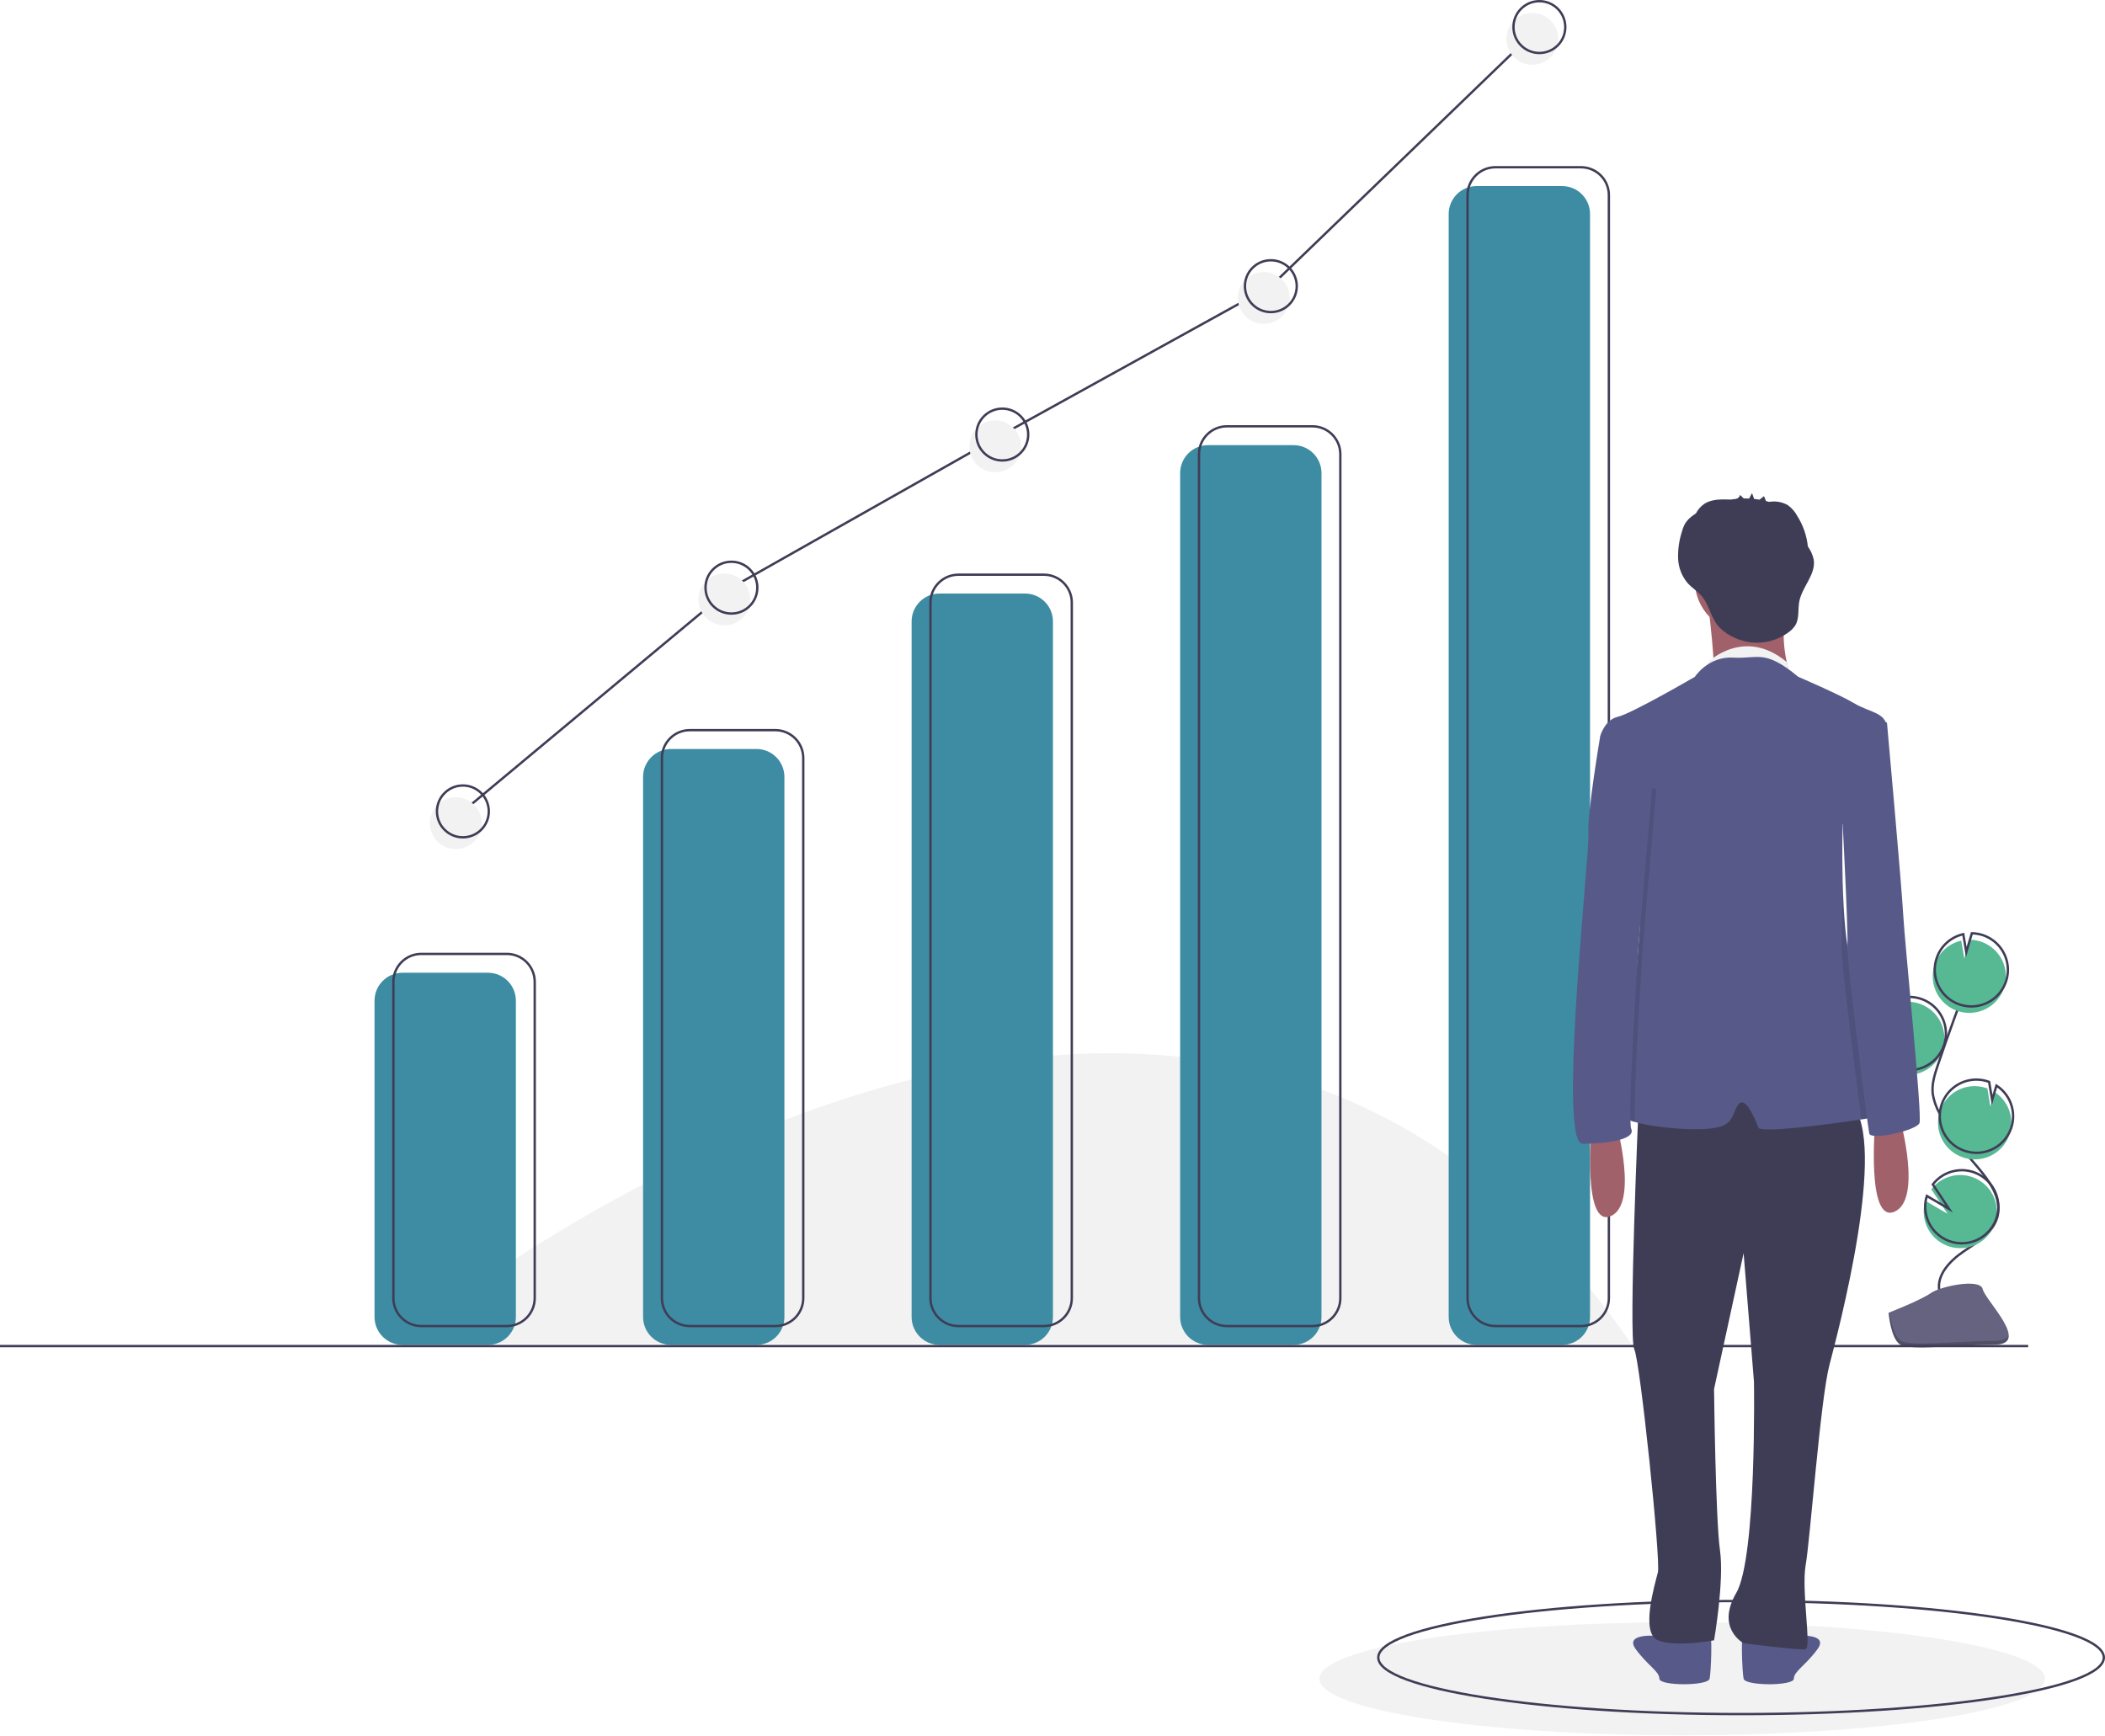
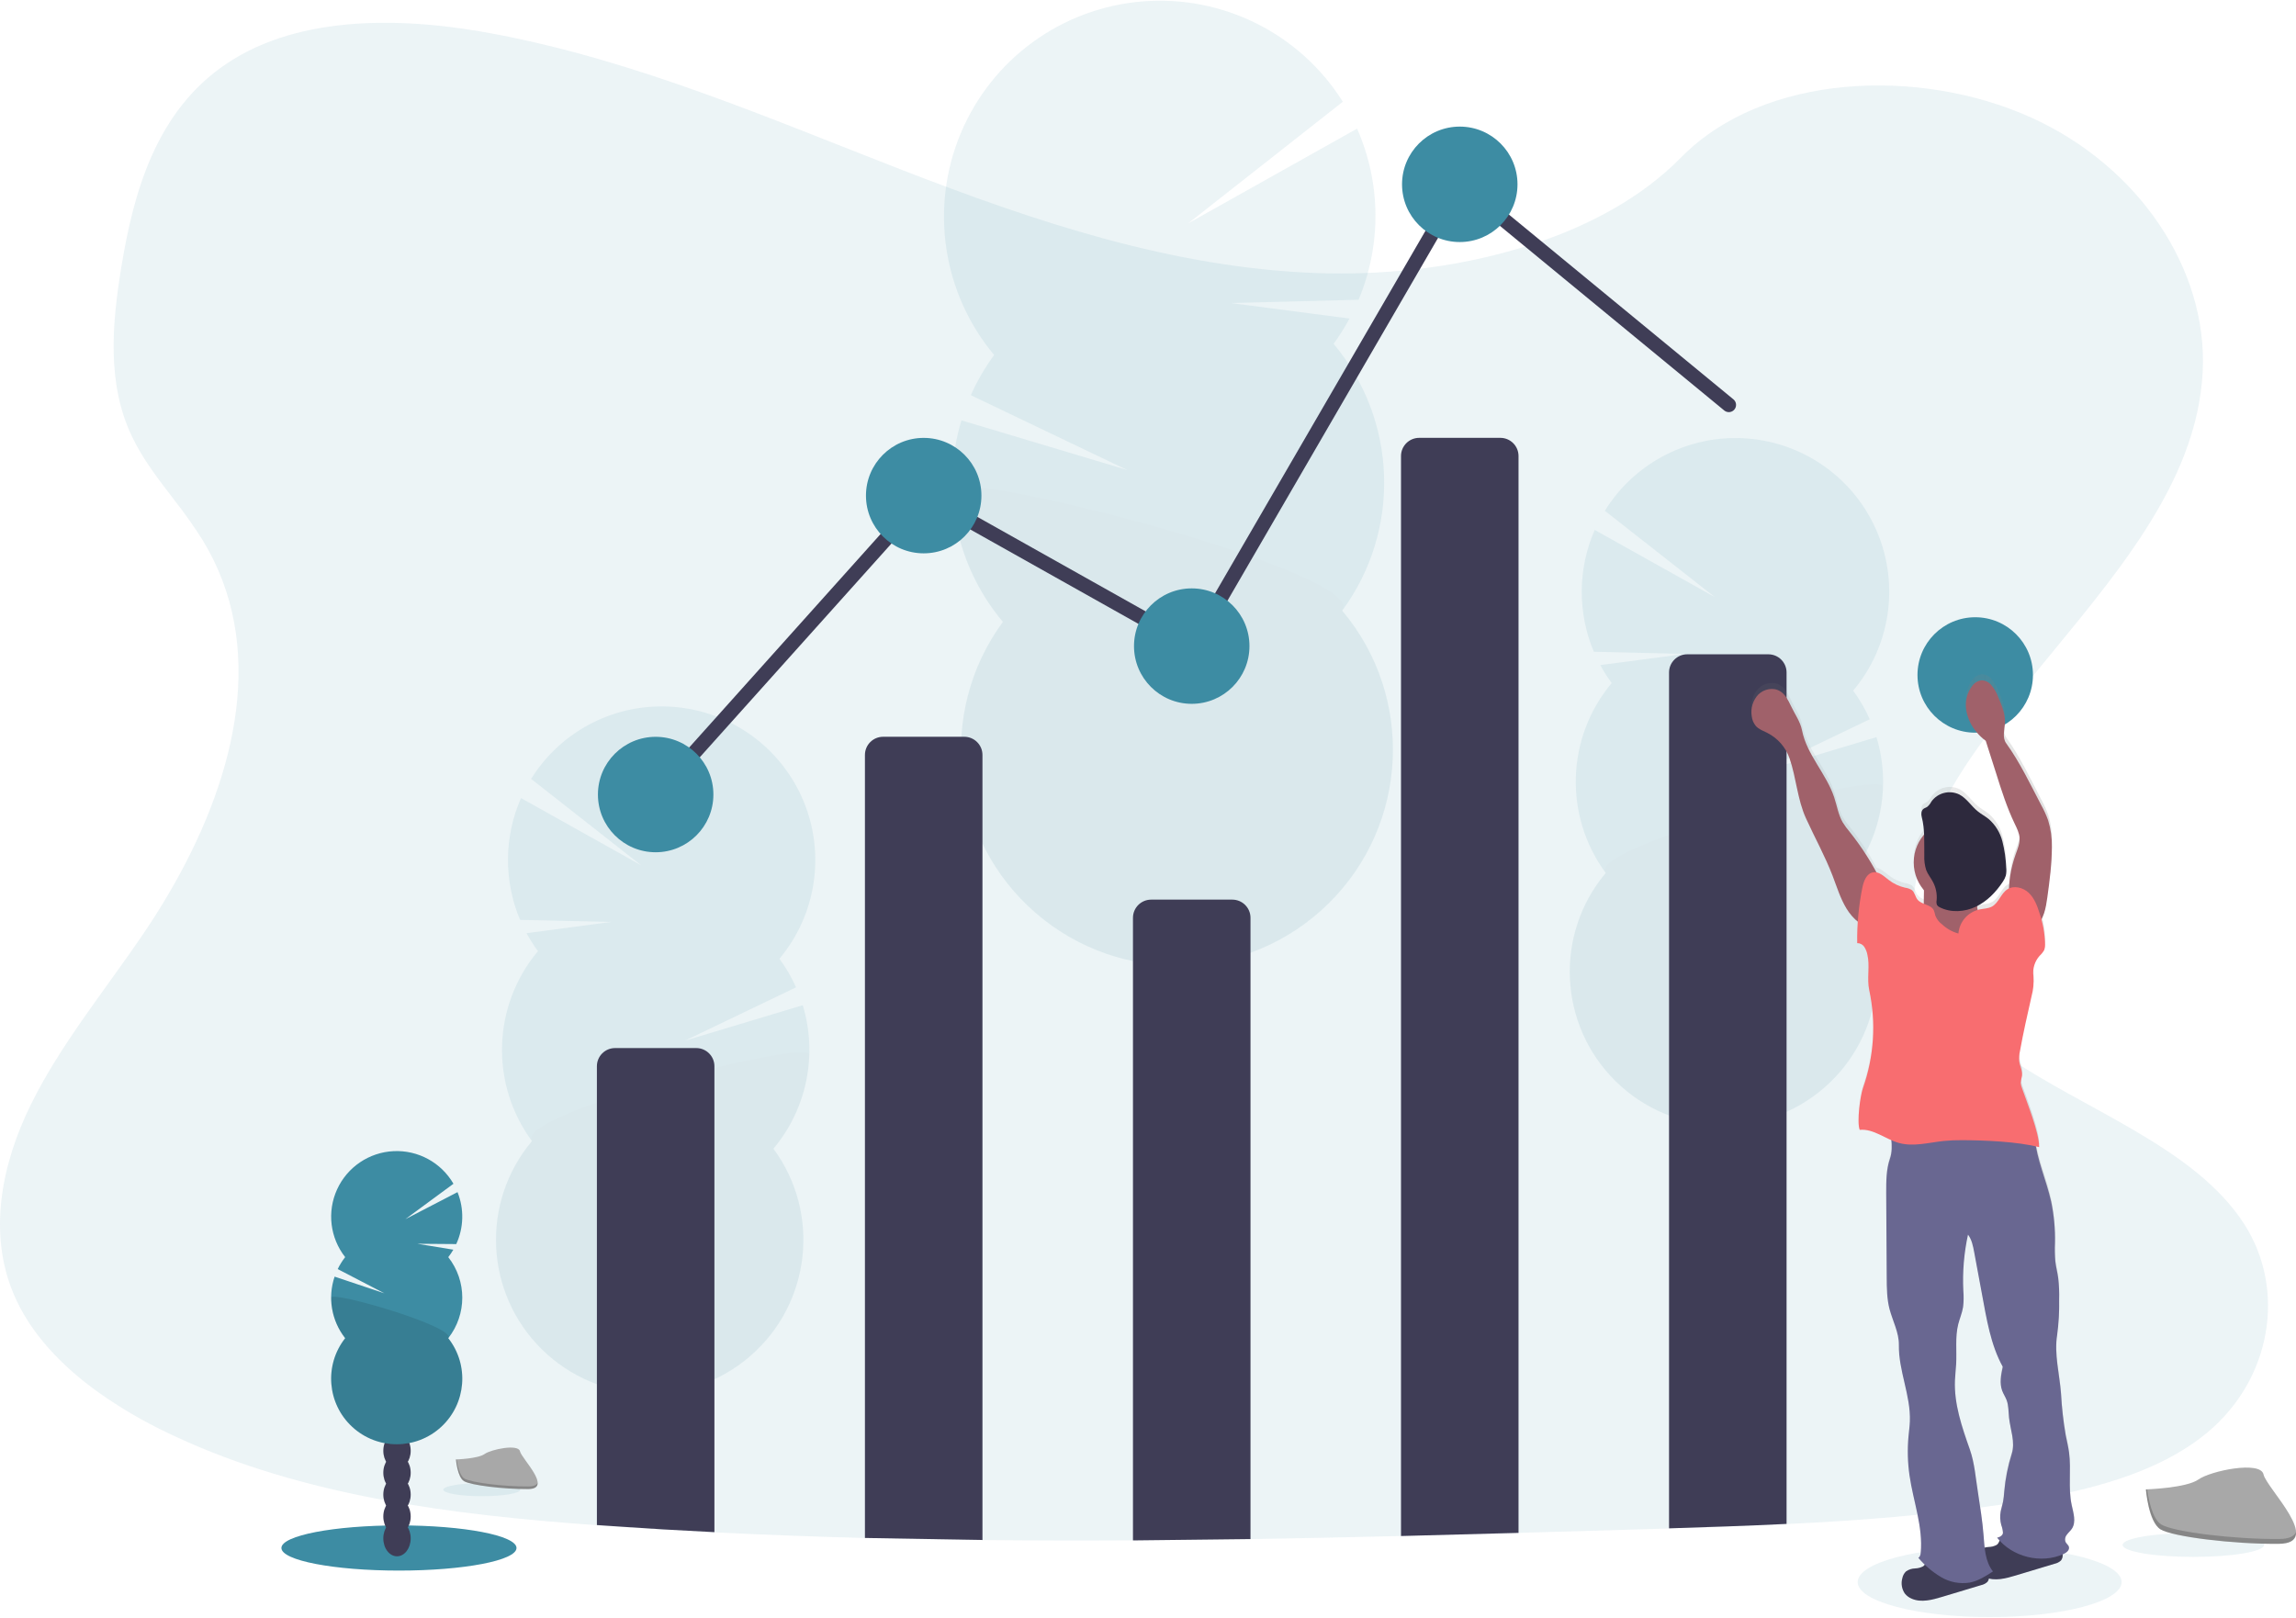
- <svg xmlns="http://www.w3.org/2000/svg" id="e9a400c3-14c4-48e9-ac4d-1e6d0c39fdb5" data-name="Layer 1" width="893.617" height="736.75" viewBox="0 0 893.617 736.75">
-   <path d="M321.941,651.875s332.5-277.5,524,0" transform="translate(-153.4415 -81.375)" fill="#f2f2f2" />
-   <ellipse cx="714.117" cy="712.75" rx="154" ry="24" fill="#f2f2f2" />
-   <ellipse cx="739.117" cy="703.75" rx="154" ry="24" fill="none" stroke="#3f3d56" stroke-miterlimit="10" />
-   <path d="M958.047,536.825a15.529,15.529,0,1,0,2.068-29.782l.389,7.993-3.781-6.85a15.47,15.47,0,0,0-7.971,8.747,15.227,15.227,0,0,0-.893,4.201A15.526,15.526,0,0,0,958.047,536.825Z" transform="translate(-153.4415 -81.375)" fill="#57b894" />
-   <path d="M976.758,629.527c-1.335-6.797,4.449-12.824,10.163-16.741s12.389-7.766,14.339-14.413c2.802-9.553-5.544-18.302-12.039-25.847a93.49,93.49,0,0,1-12.329-18.323,25.222,25.222,0,0,1-2.949-8.331c-.512-4.235.848-8.448,2.219-12.488q6.849-20.184,14.645-40.03" transform="translate(-153.4415 -81.375)" fill="none" stroke="#3f3d56" stroke-miterlimit="10" />
-   <path d="M958.686,534.767a15.529,15.529,0,1,0,2.068-29.782l.389,7.993-3.781-6.85a15.47,15.47,0,0,0-7.971,8.747,15.227,15.227,0,0,0-.893,4.201A15.526,15.526,0,0,0,958.686,534.767Z" transform="translate(-153.4415 -81.375)" fill="none" stroke="#3f3d56" stroke-miterlimit="10" />
-   <path d="M974.86,490.594a15.511,15.511,0,0,1,11.177-9.847l1.279,7.598,2.37-7.98a15.527,15.527,0,1,1-14.826,10.229Z" transform="translate(-153.4415 -81.375)" fill="#57b894" />
-   <path d="M975.713,487.85a15.511,15.511,0,0,1,11.177-9.847l1.279,7.598,2.37-7.98a15.527,15.527,0,1,1-14.826,10.229Z" transform="translate(-153.4415 -81.375)" fill="none" stroke="#3f3d56" stroke-miterlimit="10" />
-   <path d="M986.494,572.68a15.527,15.527,0,0,0,13.743-27.624L998.416,551.189l-1.292-7.688a.271.271,0,0,0-.04-.015,15.528,15.528,0,1,0-10.59,29.194Z" transform="translate(-153.4415 -81.375)" fill="#57b894" />
-   <path d="M987.233,569.901a15.527,15.527,0,0,0,13.743-27.624l-1.821,6.133-1.292-7.688a.271.271,0,0,0-.04-.015,15.528,15.528,0,1,0-10.59,29.194Z" transform="translate(-153.4415 -81.375)" fill="none" stroke="#3f3d56" stroke-miterlimit="10" />
-   <path d="M970.328,598.468a15.52,15.52,0,1,0,2.992-12.16l6.919,10.413-9.453-5.527A15.383,15.383,0,0,0,970.328,598.468Z" transform="translate(-153.4415 -81.375)" fill="#57b894" />
-   <path d="M970.968,596.41a15.52,15.52,0,1,0,2.992-12.16l6.919,10.413-9.453-5.527A15.383,15.383,0,0,0,970.968,596.41Z" transform="translate(-153.4415 -81.375)" fill="none" stroke="#3f3d56" stroke-miterlimit="10" />
-   <path d="M955.198,638.734s13.703-5.37,17.833-8.311,21.079-6.452,22.103-1.736,20.593,23.457,5.122,23.581-35.947,2.538-40.069.028S955.198,638.734,955.198,638.734Z" transform="translate(-153.4415 -81.375)" fill="#656380" />
-   <path d="M1000.533,650.627c-15.471.125-35.947,2.538-40.069.028-3.139-1.912-4.39-8.773-4.808-11.938-.29.012-.457.018-.457.018s.868,11.052,4.99,13.562,24.598.097,40.069-.028c4.466-.036,6.008-1.625,5.924-3.978C1005.56,649.712,1003.856,650.6,1000.533,650.627Z" transform="translate(-153.4415 -81.375)" opacity="0.2" />
-   <rect x="159" y="413" width="60" height="158" rx="11.851" fill="#3d8ca3" />
-   <rect x="273" y="318" width="60" height="253" rx="11.851" fill="#3d8ca3" />
-   <rect x="387" y="252" width="60" height="319" rx="11.851" fill="#3d8ca3" />
-   <rect x="501" y="189" width="60" height="382" rx="11.851" fill="#3d8ca3" />
-   <rect x="615" y="79" width="60" height="492" rx="11.851" fill="#3d8ca3" />
-   <rect x="167" y="405" width="60" height="158" rx="11.851" fill="none" stroke="#3f3d56" stroke-miterlimit="10" />
-   <rect x="281" y="310" width="60" height="253" rx="11.851" fill="none" stroke="#3f3d56" stroke-miterlimit="10" />
-   <rect x="395" y="244" width="60" height="319" rx="11.851" fill="none" stroke="#3f3d56" stroke-miterlimit="10" />
-   <rect x="509" y="181" width="60" height="382" rx="11.851" fill="none" stroke="#3f3d56" stroke-miterlimit="10" />
-   <rect x="623" y="71" width="60" height="492" rx="11.851" fill="none" stroke="#3f3d56" stroke-miterlimit="10" />
-   <line x1="861" y1="571.5" y2="571.5" fill="none" stroke="#3f3d56" stroke-miterlimit="10" />
-   <path d="M960.145,556.951s9.411,33.879-2.51,38.898-8.156-37.643-8.156-37.643Z" transform="translate(-153.4415 -81.375)" fill="#a0616a" />
-   <path d="M874.82,774.028s-8.783-.627-11.92,1.255a7.571,7.571,0,0,1-6.274.627s-13.803-1.255-8.783,5.647S857.88,790.968,857.88,794.104s20.704,3.137,21.331,0,1.255-19.449,0-20.076S874.82,774.028,874.82,774.028Z" transform="translate(-153.4415 -81.375)" fill="#575a89" />
-   <path d="M898.033,774.028s8.783-.627,11.92,1.255a7.571,7.571,0,0,0,6.274.627s13.803-1.255,8.783,5.647-10.038,9.411-10.038,12.548-20.704,3.137-21.331,0-1.255-19.449,0-20.076S898.033,774.028,898.033,774.028Z" transform="translate(-153.4415 -81.375)" fill="#575a89" />
-   <path d="M849.097,550.05s-4.392,99.128-1.882,104.147,11.293,89.717,10.038,94.736-7.529,25.723,0,28.86,23.841,0,23.841,0,4.392-25.096,2.51-38.271-2.51-68.386-2.51-68.386l12.548-57.72,4.392,54.583s1.255,74.659-7.529,89.717,3.137,21.331,3.137,21.331,23.841,3.137,26.35,2.51-1.882-25.096,0-35.761,6.274-70.268,10.038-84.698,25.096-94.736,9.411-111.048S849.097,550.05,849.097,550.05Z" transform="translate(-153.4415 -81.375)" fill="#3f3d56" />
-   <circle cx="741.455" cy="246.579" r="21.959" fill="#a0616a" />
-   <path d="M878.584,337.992s3.764,30.115,1.882,30.742,33.252,0,33.252,0-6.901-18.194,0-32.624Z" transform="translate(-153.4415 -81.375)" fill="#a0616a" />
-   <path d="M878.584,362.46s15.291-15.057,33.369,0l1.17,4.488-9.443-.097H878.584Z" transform="translate(-153.4415 -81.375)" fill="#f2f2f2" />
-   <path d="M953.243,555.069c-1.449.289-5.0.878-9.63,1.581-15.415,2.328-42.731,5.854-43.698,3.438-1.255-3.137-5.647-14.43-8.783-9.411s-1.255,9.411-14.43,10.038c-8.965.427-21.996-.891-29.211-2.961-3.388-.972-5.496-2.108-5.295-3.313.627-3.764,7.529-75.287,7.529-82.188s2.51-40.153,2.51-40.153l-18.031-35.479-1.418-2.792s1.882-6.901,7.529-8.156S872.937,368.734,872.937,368.734s5.647-8.783,16.312-8.156,13.175-3.764,27.605,8.156c0,0,17.567,7.529,23.841,11.293s13.175,3.764,13.803,10.038c.125,1.261-.558,3.689-1.732,6.757-4.298,11.243-15.158,31.137-16.858,34.237-.151.27-.232.414-.232.414s-.326,11.28.019,24.487v.031c.339,12.667,1.292,27.103,3.745,35.084C944.46,507.387,959.517,553.814,953.243,555.069Z" transform="translate(-153.4415 -81.375)" fill="#575a89" />
-   <path d="M923.402,318.94a14.958,14.958,0,0,0-2.482-5.546,29.963,29.963,0,0,0-4.473-12.905,13.54,13.54,0,0,0-4.007-4.625,11.83,11.83,0,0,0-6.305-1.572c-.4-.007-1.12.115-1.769.144-.415-.128-.833-.243-1.253-.351-.245-.545-.73-2.133-.866-2.025l-1.83,1.454c-.774-.134-1.551-.239-2.332-.322q-.426-1.216-.852-2.431a16.661,16.661,0,0,0-1.209,2.272q-1.165-.057-2.332-.04l-1.555-1.494a2.193,2.193,0,0,1-1.715,1.68c-.716.073-1.428.169-2.138.284-.058-0-.116,0-.173-.001-3.829-.096-7.95-.267-11.152,1.835a10.989,10.989,0,0,0-3.55,4.029c-.392.266-.785.531-1.166.814a12.748,12.748,0,0,0-3.285,3.256,13.809,13.809,0,0,0-1.453,3.522,33.761,33.761,0,0,0-1.673,11.534A17.117,17.117,0,0,0,870.04,329.133c1.642,1.765,3.73,3.068,5.375,4.83,3.386,3.629,4.021,8.691,6.917,12.531,3.064,4.062,8.655,6.734,13.565,7.5a22.66,22.66,0,0,0,16.88-4.21,10.443,10.443,0,0,0,2.874-3.013c1.704-2.948.982-6.653,1.615-9.999C918.453,330.501,924.438,325.238,923.402,318.94Z" transform="translate(-153.4415 -81.375)" fill="#3f3d56" />
-   <path d="M839.686,558.833s9.411,33.879-2.51,38.898-8.156-37.643-8.156-37.643Z" transform="translate(-153.4415 -81.375)" fill="#a0616a" />
-   <path d="M850.972,481.953s-4.116,61.083-3.482,75.801c-3.388-.972-5.496-2.108-5.295-3.313.627-3.764,7.529-75.287,7.529-82.188s2.51-40.153,2.51-40.153l-18.031-35.479c.289-1.757.464-2.792.464-2.792l9.097,19.135,12.861,3.451Z" transform="translate(-153.4415 -81.375)" opacity="0.1" />
-   <path d="M837.176,390.065l-4.392,3.764s-5.647,33.252-5.019,41.408-13.175,131.752-2.51,131.752,22.586-1.882,20.704-6.274,3.133-78.762,3.133-78.762l5.65-65.537Z" transform="translate(-153.4415 -81.375)" fill="#575a89" />
-   <path d="M952.767,396.822c-4.298,11.243-15.158,31.137-16.858,34.237.05-8.024.082-13.702.082-13.702l13.175-26.978,2.823-2.196S952.29,391.502,952.767,396.822Z" transform="translate(-153.4415 -81.375)" opacity="0.1" />
-   <path d="M953.243,555.069c-1.449.289-5.0.878-9.63,1.581-2.403-17.768-8.827-68.862-8.42-73.674.201-2.372.37-14.091.502-26.984.339,12.667,1.292,27.103,3.745,35.084C944.46,507.387,959.517,553.814,953.243,555.069Z" transform="translate(-153.4415 -81.375)" opacity="0.1" />
-   <path d="M945.087,385.673l9.411,2.51s6.274,69.64,6.901,81.561,8.156,85.325,6.901,88.462-20.704,7.529-21.331,4.392-9.748-73.921-9.266-79.623-2.655-64.677-2.655-64.677Z" transform="translate(-153.4415 -81.375)" fill="#575a89" />
-   <polyline points="196.5 344.5 310.5 249.5 425.5 184.5 539.5 121.5 653.5 11.5" fill="none" stroke="#3f3d56" stroke-miterlimit="10" />
-   <circle cx="193.5" cy="349.5" r="11" fill="#f2f2f2" />
-   <circle cx="307.5" cy="254.5" r="11" fill="#f2f2f2" />
-   <circle cx="422.5" cy="189.5" r="11" fill="#f2f2f2" />
-   <circle cx="536.5" cy="126.5" r="11" fill="#f2f2f2" />
-   <circle cx="650.5" cy="16.5" r="11" fill="#f2f2f2" />
-   <circle cx="196.5" cy="344.5" r="11" fill="none" stroke="#3f3d56" stroke-miterlimit="10" />
-   <circle cx="310.5" cy="249.5" r="11" fill="none" stroke="#3f3d56" stroke-miterlimit="10" />
-   <circle cx="425.5" cy="184.5" r="11" fill="none" stroke="#3f3d56" stroke-miterlimit="10" />
-   <circle cx="539.5" cy="121.5" r="11" fill="none" stroke="#3f3d56" stroke-miterlimit="10" />
-   <circle cx="653.5" cy="11.5" r="11" fill="none" stroke="#3f3d56" stroke-miterlimit="10" />
+ <svg xmlns="http://www.w3.org/2000/svg" id="b43bf247-fd00-4c66-86de-2f4e4870ba29" data-name="Layer 1" width="1113.58" height="784.41" viewBox="0 0 1113.58 784.41">
+   <defs>
+     <linearGradient id="e697e668-bf6d-4d5c-9412-9fae30629717" x1="990.77" y1="609.55" x2="1147.32" y2="609.55" gradientTransform="matrix(-1, 0, 0, 1, 2040, 0)" gradientUnits="userSpaceOnUse">
+       <stop offset="0" stop-color="gray" stop-opacity="0.25" />
+       <stop offset="0.54" stop-color="gray" stop-opacity="0.12" />
+       <stop offset="1" stop-color="gray" stop-opacity="0.1" />
+     </linearGradient>
+   </defs>
+   <ellipse cx="965" cy="767.42" rx="64" ry="16.99" fill="#3d8ca3" opacity="0.1" />
+   <path d="M1113.76,752.68c-24.35,20.2-59,28.56-92.51,33.84l-5.64.86c-35,5.22-70.39,8-105.9,9.69-19,.92-38,1.57-57,2.15l-14.89.44q-29,.86-58.11,1.69-28.5.81-57,1.52-36.5.89-73,1.48-28.5.45-57,.62-36.51.21-73-.14-28.52-.29-57-1-36.52-.94-73-2.75-24.76-1.21-49.49-2.91l-7.51-.53c-70.77-5.1-142.81-14.25-204.74-43.17l-1.67-.79c-.83-.39-1.66-.78-2.49-1.19a224.11,224.11,0,0,1-32.56-19.09c-18.31-13.06-33.43-29-41.42-47.91-12.52-29.66-5.9-63,8.4-92S94,538.31,112.57,511c5.44-8,10.6-16.3,15.4-24.81,30-53.37,44.88-115.13,13.43-166.56a228.58,228.58,0,0,0-13.43-19c-7.67-10-15.47-20-20.74-31.07-12.29-25.76-9.65-54.73-5.17-82.25,6-36.59,17-76,51.38-98.86,35.67-23.74,86.3-22.54,130.57-14,68.83,13.19,132.36,40.8,196.49,65.7s131.31,47.67,201.82,50.12a322.09,322.09,0,0,0,45.38-1.65h0a287.81,287.81,0,0,0,59.12-12.45c27.75-9.14,53-22.89,71.72-42,40.15-40.85,115.6-43.94,170-19.27,51.91,23.54,85.48,73.36,83,123.12-2.82,55.39-44.3,100.93-82.31,147.64-4.61,5.66-9.16,11.34-13.59,17.06q-3.71,4.79-7.28,9.6h0c-4.17,5.66-8.2,11.35-12,17.11-19.42,29.53-33.15,65-19.78,96.88,7.5,17.85,21.81,31.47,39.06,43.36,38.65,26.63,92,44.55,116,81.83C1152.32,683.63,1144.66,727,1113.76,752.68Z" transform="translate(-43.21 -57.79)" fill="#3d8ca3" opacity="0.1" />
+   <g opacity="0.1">
+     <path d="M598.71,607.14q.06,1.41.21,2.76,11.67-4.65,22.91-10a18.57,18.57,0,0,0,10.59-5.18c2.19-1.1,4.37-2.25,6.53-3.4a26.82,26.82,0,0,0-1.66-3c-4.21-6.65-10.61-10.81-17.66-10.58s-13.15,4.8-16.92,11.69A34.46,34.46,0,0,0,598.71,607.14Z" transform="translate(-43.21 -57.79)" fill="#3f3d56" />
+     <path d="M597.56,572.17a34.57,34.57,0,0,0,5.15,17.32c4.22,6.63,10.62,10.79,17.67,10.56.49,0,1-.07,1.45-.11a18.57,18.57,0,0,0,10.59-5.18,25.47,25.47,0,0,0,4.87-6.38,35.82,35.82,0,0,0-1.14-35c-4.22-6.65-10.62-10.81-17.67-10.58s-13.14,4.8-16.91,11.69A34.47,34.47,0,0,0,597.56,572.17Z" transform="translate(-43.21 -57.79)" fill="#3f3d56" />
+     <ellipse cx="618.28" cy="536.48" rx="21.87" ry="28.63" transform="translate(-60.47 -37.23) rotate(-1.88)" fill="#3f3d56" />
+     <ellipse cx="617.13" cy="501.51" rx="21.87" ry="28.63" transform="translate(-59.32 -37.28) rotate(-1.88)" fill="#3f3d56" />
+     <ellipse cx="615.99" cy="466.54" rx="21.87" ry="28.63" transform="translate(-58.18 -37.34) rotate(-1.88)" fill="#3f3d56" />
+     <path d="M690,224.56a104.08,104.08,0,0,0,7.74-12.25L640,204.77l62.12-1.58a104.89,104.89,0,0,0-.72-83l-81.91,45.95,75-59A104.75,104.75,0,1,0,525.38,230a105.16,105.16,0,0,0-11.31,19.48l75.81,36.28-80.36-24.06a104.8,104.8,0,0,0,20.11,97.75A104.74,104.74,0,1,0,694.19,354,104.77,104.77,0,0,0,690,224.56Z" transform="translate(-43.21 -57.79)" fill="#3d8ca3" />
+     <path d="M505.1,295.42a104.26,104.26,0,0,0,24.53,64A104.74,104.74,0,1,0,694.19,354C707.64,335.74,504.72,283.67,505.1,295.42Z" transform="translate(-43.21 -57.79)" opacity="0.1" />
+   </g>
+   <g opacity="0.1">
+     <path d="M369.39,791.35c0,.66-.07,1.32-.15,2q-8.3-3.3-16.31-7.07a13.21,13.21,0,0,1-7.54-3.67q-2.34-1.19-4.65-2.42a18.9,18.9,0,0,1,1.18-2.12c3-4.74,7.54-7.7,12.56-7.54s9.36,3.4,12,8.3A24.5,24.5,0,0,1,369.39,791.35Z" transform="translate(-43.21 -57.79)" fill="#3f3d56" />
+     <path d="M370.17,766.46a24.59,24.59,0,0,1-3.64,12.33c-3,4.72-7.55,7.69-12.56,7.53l-1-.08a13.21,13.21,0,0,1-7.54-3.67,18,18,0,0,1-3.47-4.54,25.53,25.53,0,0,1,.78-24.89c3-4.74,7.55-7.7,12.56-7.54s9.36,3.4,12.05,8.3A24.5,24.5,0,0,1,370.17,766.46Z" transform="translate(-43.21 -57.79)" fill="#3f3d56" />
+     <ellipse cx="355.4" cy="741.08" rx="20.37" ry="15.56" transform="translate(-439.72 1015.15) rotate(-88.19)" fill="#3f3d56" />
+     <ellipse cx="356.18" cy="716.19" rx="20.37" ry="15.56" transform="translate(-414.09 991.83) rotate(-88.19)" fill="#3f3d56" />
+     <ellipse cx="356.97" cy="691.3" rx="20.37" ry="15.56" transform="translate(-388.45 968.51) rotate(-88.19)" fill="#3f3d56" />
+     <path d="M304.12,519.17a75.81,75.81,0,0,1-5.53-8.71L339.67,505,295.46,504a74.64,74.64,0,0,1,.44-59.08l58.33,32.63L300.81,435.6a74.54,74.54,0,1,1,120.42,87.26,74.43,74.43,0,0,1,8.07,13.86L375.38,562.6l57.17-17.2A74.65,74.65,0,0,1,418.33,615a74.54,74.54,0,1,1-117.12-3.7,74.54,74.54,0,0,1,2.91-92.12Z" transform="translate(-43.21 -57.79)" fill="#3d8ca3" />
+     <path d="M435.72,569.43A74.27,74.27,0,0,1,418.33,615a74.54,74.54,0,1,1-117.12-3.7C291.62,598.3,436,561.06,435.72,569.43Z" transform="translate(-43.21 -57.79)" opacity="0.1" />
+   </g>
+   <g opacity="0.1">
+     <path d="M890.16,661.3c0,.67-.07,1.32-.14,2q-8.31-3.3-16.31-7.07a13.26,13.26,0,0,1-7.55-3.67c-1.55-.79-3.11-1.6-4.65-2.42a20.63,20.63,0,0,1,1.18-2.12c3-4.74,7.54-7.7,12.56-7.54s9.36,3.4,12,8.3A24.5,24.5,0,0,1,890.16,661.3Z" transform="translate(-43.21 -57.79)" fill="#3f3d56" />
+     <path d="M891,636.41a24.59,24.59,0,0,1-3.65,12.33c-3,4.72-7.54,7.69-12.56,7.53l-1-.08a13.26,13.26,0,0,1-7.55-3.67,18.32,18.32,0,0,1-3.47-4.54,25.53,25.53,0,0,1,.78-24.89c3-4.73,7.55-7.7,12.56-7.54s9.37,3.4,12.05,8.3A24.5,24.5,0,0,1,891,636.41Z" transform="translate(-43.21 -57.79)" fill="#3f3d56" />
+     <ellipse cx="876.17" cy="611.03" rx="20.37" ry="15.56" transform="translate(194.62 1409.71) rotate(-88.19)" fill="#3f3d56" />
+     <ellipse cx="876.96" cy="586.14" rx="20.37" ry="15.56" transform="translate(220.26 1386.4) rotate(-88.19)" fill="#3f3d56" />
+     <ellipse cx="877.74" cy="561.26" rx="20.37" ry="15.56" transform="translate(245.89 1363.08) rotate(-88.19)" fill="#3f3d56" />
+     <path d="M824.89,389.12a73.57,73.57,0,0,1-5.52-8.71L860.45,375l-44.21-1.07a74.7,74.7,0,0,1,.43-59.08L875,347.48l-53.42-41.93A74.55,74.55,0,1,1,942,392.81a74.39,74.39,0,0,1,8.06,13.86l-53.92,25.88,57.17-17.2a74.57,74.57,0,0,1-14.22,69.59A74.53,74.53,0,1,1,822,481.24a74.54,74.54,0,0,1,2.91-92.12Z" transform="translate(-43.21 -57.79)" fill="#3d8ca3" />
+     <path d="M956.5,439.38a74.2,74.2,0,0,1-17.4,45.56A74.53,74.53,0,1,1,822,481.24C812.4,468.25,956.76,431,956.5,439.38Z" transform="translate(-43.21 -57.79)" opacity="0.1" />
+   </g>
+   <ellipse cx="193.5" cy="750.89" rx="57.01" ry="10.96" fill="#3d8ca3" />
+   <ellipse cx="192.55" cy="746.23" rx="6.64" ry="8.69" fill="#3f3d56" />
+   <ellipse cx="192.55" cy="735.61" rx="6.64" ry="8.69" fill="#3f3d56" />
+   <ellipse cx="192.55" cy="724.99" rx="6.64" ry="8.69" fill="#3f3d56" />
+   <ellipse cx="192.55" cy="714.37" rx="6.64" ry="8.69" fill="#3f3d56" />
+   <ellipse cx="192.55" cy="703.75" rx="6.64" ry="8.69" fill="#3f3d56" />
+   <ellipse cx="192.55" cy="693.13" rx="6.64" ry="8.69" fill="#3f3d56" />
+   <ellipse cx="192.55" cy="682.51" rx="6.64" ry="8.69" fill="#3f3d56" />
+   <path d="M260.61,667.62a32.32,32.32,0,0,0,2.47-3.64l-17.44-2.87,18.86.15a31.89,31.89,0,0,0,.61-25.2L239.8,649.19,263.14,632a31.8,31.8,0,1,0-52.52,35.59,32,32,0,0,0-3.62,5.8l22.64,11.76-24.14-8.1a31.82,31.82,0,0,0,5.12,29.86,31.8,31.8,0,1,0,50,0,31.82,31.82,0,0,0,0-39.32Z" transform="translate(-43.21 -57.79)" fill="#3d8ca3" />
+   <path d="M203.82,687.28a31.67,31.67,0,0,0,6.8,19.66,31.8,31.8,0,1,0,50,0C264.87,701.53,203.82,683.71,203.82,687.28Z" transform="translate(-43.21 -57.79)" opacity="0.1" />
+   <path d="M389.71,575v226q-24.76-1.21-49.49-2.91l-7.51-.53V575a8.82,8.82,0,0,1,8.82-8.82h39.36A8.82,8.82,0,0,1,389.71,575Z" transform="translate(-43.21 -57.79)" fill="#3f3d56" />
+   <path d="M462.71,803.81V424a8.82,8.82,0,0,1,8.82-8.82h39.36a8.82,8.82,0,0,1,8.82,8.82v380.8Z" transform="translate(-43.21 -57.79)" fill="#3f3d56" />
+   <path d="M592.71,805V503a8.82,8.82,0,0,1,8.82-8.82h39.36a8.82,8.82,0,0,1,8.82,8.82V804.35Z" transform="translate(-43.21 -57.79)" fill="#3f3d56" />
+   <path d="M779.71,279V801.35q-28.5.81-57,1.52V279a8.82,8.82,0,0,1,8.82-8.82h39.36A8.82,8.82,0,0,1,779.71,279Z" transform="translate(-43.21 -57.79)" fill="#3f3d56" />
+   <path d="M909.71,384v413c-19,.92-38,1.57-57,2.15V384a8.82,8.82,0,0,1,8.82-8.82h39.36A8.82,8.82,0,0,1,909.71,384Z" transform="translate(-43.21 -57.79)" fill="#3f3d56" />
+   <polyline points="318.5 385.41 448.5 240.41 578.5 313.41 708.5 89.41 838.5 196.41" fill="none" stroke="#3f3d56" stroke-linecap="round" stroke-miterlimit="10" stroke-width="7" />
+   <circle cx="318" cy="385.41" r="28" fill="#3d8ca3" />
+   <circle cx="448" cy="240.41" r="28" fill="#3d8ca3" />
+   <circle cx="578" cy="313.41" r="28" fill="#3d8ca3" />
+   <circle cx="708" cy="89.41" r="28" fill="#3d8ca3" />
+   <circle cx="958" cy="327.41" r="28" fill="#3d8ca3" />
+   <ellipse cx="233.68" cy="722.61" rx="18.68" ry="3.16" fill="#3d8ca3" opacity="0.1" />
+   <path d="M264.35,765.73s10.65-.33,13.86-2.62,16.39-5,17.19-1.35,16,18.24,4,18.34-27.95-1.88-31.15-3.83S264.35,765.73,264.35,765.73Z" transform="translate(-43.21 -57.79)" fill="#a8a8a8" />
+   <path d="M299.59,778.82c-12,.1-27.94-1.87-31.15-3.82-2.44-1.49-3.41-6.82-3.74-9.28h-.35s.67,8.59,3.88,10.54,19.12,3.93,31.15,3.83c3.47,0,4.67-1.26,4.6-3.09C303.5,778.11,302.18,778.8,299.59,778.82Z" transform="translate(-43.21 -57.79)" opacity="0.2" />
+   <ellipse cx="1063.8" cy="749.41" rx="34.31" ry="5.8" fill="#3d8ca3" opacity="0.1" />
+   <path d="M1084,780.25s19.57-.6,25.47-4.8,30.1-9.21,31.56-2.48,29.42,33.5,7.32,33.68-51.34-3.44-57.23-7S1084,780.25,1084,780.25Z" transform="translate(-43.21 -57.79)" fill="#a8a8a8" />
+   <path d="M1148.72,804.31c-22.1.18-51.34-3.44-57.23-7-4.48-2.73-6.27-12.53-6.87-17l-.65,0s1.24,15.79,7.12,19.37,35.14,7.21,57.23,7c6.38,0,8.58-2.32,8.46-5.68C1155.89,803,1153.46,804.27,1148.72,804.31Z" transform="translate(-43.21 -57.79)" opacity="0.2" />
+   <path d="M892.81,402.37a9,9,0,0,0,2,4.77c1.45,1.64,3.62,2.39,5.57,3.37a22,22,0,0,1,10.76,12.37c3.33,9.72,3.76,20,8,29.38s9.22,18.39,12.88,28c2.08,5.45,3.74,11.12,6.79,16.08a24.94,24.94,0,0,0,5.57,6.41c-.23,3.52-.32,7-.3,10.52a4,4,0,0,1,3.42,1.8,10.41,10.41,0,0,1,1.5,3.75c1.37,5.67-.32,11.71.91,17.41a88.56,88.56,0,0,1-3,47.64c-1.37,3.88-3.09,16.72-1.63,20.57,5.44-.55,10.26,2.79,15.35,5a21.12,21.12,0,0,1-.72,9c-1.83,5.27-1.82,11-1.79,16.57l.25,41.26c0,5.23.07,10.53,1.38,15.6,1.49,5.71,4.62,11.53,4.52,17.43C964,722,970,734.1,969.52,746.7c-.09,2.42-.42,4.82-.65,7.22a82.14,82.14,0,0,0,.48,19.19c1.82,12.66,6.63,25.11,5.43,37.84-.08.86-.37,2-1.18,2.33,1,1.13,2.06,2.25,3.14,3.32a2.85,2.85,0,0,1-.87.91,8.84,8.84,0,0,1-3.82,1,8.09,8.09,0,0,0-4.37,1.42,6.29,6.29,0,0,0-1.82,3.34,9,9,0,0,0,1.2,7.48,8.35,8.35,0,0,0,3.39,2.54c4.62,2,9.92.55,14.74-.91l18.88-5.72a6.36,6.36,0,0,0,3.07-1.6,3.36,3.36,0,0,0,.75-1.62c4.17,1,8.75-.23,13-1.5l18.88-5.73a6.27,6.27,0,0,0,3.07-1.6,3.66,3.66,0,0,0,.77-3c.14-.06.28-.1.42-.17,1.44-.65,3-1.92,2.65-3.45-.25-1-1.25-1.58-1.68-2.5a3.61,3.61,0,0,1,.7-3.53c.74-1,1.74-1.83,2.42-2.88,2.18-3.34.7-7.73-.12-11.64-1.77-8.35-.13-17.07-1.25-25.53-.38-2.85-1.07-5.65-1.62-8.48a173.29,173.29,0,0,1-2.31-20.22c-.72-9.68-3.41-19.22-1.87-28.82a111.93,111.93,0,0,0,.95-17,74,74,0,0,0-.47-10.84c-.39-2.68-1.08-5.31-1.38-8a72.52,72.52,0,0,1-.16-9.09,89.92,89.92,0,0,0-1.86-20.12c-2-9.09-5.76-17.79-7.36-26.9.54.12,1.08.24,1.6.38.06-7-6.07-22.22-8.34-28.86a8.39,8.39,0,0,1-.6-2.55,27.51,27.51,0,0,1,.63-3.43c.29-2.42-1-4.72-1.35-7.14a16.75,16.75,0,0,1,.37-5.08c1.61-8.95,3.61-17.83,5.61-26.7a28.44,28.44,0,0,0,.89-9.87,12.39,12.39,0,0,1,3-9.83,11.66,11.66,0,0,0,2.22-2.79,7.08,7.08,0,0,0,.44-2.79,44.83,44.83,0,0,0-1.8-12.15c1.76-3.19,2.41-7.11,2.92-10.81,1.12-8.17,2.24-16.38,2.2-24.63a41.75,41.75,0,0,0-1.8-13,51.59,51.59,0,0,0-3.42-7.54c-5.26-10.13-10.29-20.79-16.93-30.07-2-2.82-.74-6.71-.6-10.19.15-4.2-1.51-8.23-3.14-12.09a19.84,19.84,0,0,0-3.76-6.47,6.11,6.11,0,0,0-4.4-2,6.63,6.63,0,0,0-4.69,2.87,15.47,15.47,0,0,0-2.81,11.57,22.37,22.37,0,0,0,5.09,10.93,24.77,24.77,0,0,0,4.39,4.17q2.48,7.88,5,15.75c2.64,8.35,5.28,16.74,9,24.64,1.09,2.29,2.29,4.62,2.42,7.15.14,2.73-1,5.33-1.91,7.9a55.75,55.75,0,0,0-3.22,16.66,5.73,5.73,0,0,0-.84.46c-3.15,2.06-4.14,6.55-7.42,8.39-1.91,1.07-4.23,1-6.37,1.49-.19,0-.38.1-.58.16-.08-.4-.16-.79-.21-1.2a3.23,3.23,0,0,1,0-.77,33.59,33.59,0,0,0,12.43-11.84,10.83,10.83,0,0,0,1.47-3,11.6,11.6,0,0,0,.15-3.9,62.24,62.24,0,0,0-1.85-12.85,21.37,21.37,0,0,0-6.69-10.89c-1.64-1.32-3.53-2.31-5.16-3.64-3.18-2.57-5.36-6.37-9-8.28A10.83,10.83,0,0,0,980,444.12a7.89,7.89,0,0,1-2,2.54,20.55,20.55,0,0,0-1.86,1c-1.1.88-1.16,2.57-.8,3.94a41,41,0,0,1,1.14,8.59,21,21,0,0,0-.06,27.17c0,1.86,0,3.72-.07,5.58,0,.35,0,.71-.07,1.06a7.21,7.21,0,0,1-3-2c-1.12-1.4-1.32-3.46-2.69-4.61a7.59,7.59,0,0,0-3.28-1.2,20.37,20.37,0,0,1-8-3.79c-1.85-1.43-3.77-3.26-5.93-3.68a131.57,131.57,0,0,0-13-19.84,38.65,38.65,0,0,1-3.4-4.67c-2.15-3.75-2.79-8.16-4.15-12.27-3.8-11.52-13.28-20.76-15.59-32.68-.84-4.32-3.58-8.08-5.46-12.06-1.27-2.69-2.67-5.53-5.21-7.07-3.27-2-7.79-1.08-10.51,1.61A12.63,12.63,0,0,0,892.81,402.37Zm118.73,404.69a8.84,8.84,0,0,1-3.82,1,18.43,18.43,0,0,0-2,.32c-.25-2.1-.39-4.23-.55-6.3-.53-6.79-1.59-13.53-2.64-20.26-1.1-7-1.62-14.66-4-21.38-3.83-10.94-7.71-22.21-7.22-33.8.11-2.63.44-5.24.58-7.86.32-6.49-.59-13.12,1-19.43.71-2.87,1.92-5.61,2.38-8.53a40.49,40.49,0,0,0,.1-7.94,105.53,105.53,0,0,1,2.27-27.35c1.86,2.43,2.47,5.57,3,8.58l3.75,20.34c2.23,12.07,4.2,24.87,10.11,35.61-.83,3.87-1.65,8-.28,11.7.59,1.6,1.56,3,2.16,4.62,1,2.69.86,5.65,1.16,8.5.65,6,3.13,11.9,1.31,17.69a86.29,86.29,0,0,0-3.63,18.36,44.71,44.71,0,0,1-.6,5.17c-.32,1.54-.84,3-1.13,4.58a15.17,15.17,0,0,0,.29,6.67,13.62,13.62,0,0,1,.82,3.75c0,1.28-1.57,2.2-2.83,2.4.37.48.77.94,1.18,1.39A4.38,4.38,0,0,1,1011.54,807.06Z" transform="translate(-43.21 -57.79)" fill="url(#e697e668-bf6d-4d5c-9412-9fae30629717)" />
+   <path d="M972.05,818.6a8.09,8.09,0,0,0-4.37,1.42,6.16,6.16,0,0,0-1.82,3.32,8.88,8.88,0,0,0,1.2,7.42,8.33,8.33,0,0,0,3.39,2.53c4.62,2,9.92.54,14.74-.91l18.88-5.68a6.34,6.34,0,0,0,3.07-1.59,4.17,4.17,0,0,0,.08-4.86,9.44,9.44,0,0,0-4-3.19c-5.87-2.86-12.49-3.51-18.94-3.63-2.4,0-4.77-.58-6.4,1.27-.86,1-.7,2.07-2,2.92A9,9,0,0,1,972.05,818.6Z" transform="translate(-43.21 -57.79)" fill="#3f3d56" />
+   <path d="M1007.72,808.22a8.17,8.17,0,0,0-4.37,1.42,6.2,6.2,0,0,0-1.82,3.32,8.91,8.91,0,0,0,1.2,7.43,8.4,8.4,0,0,0,3.39,2.52c4.63,2,9.92.55,14.74-.9l18.88-5.69a6.34,6.34,0,0,0,3.07-1.59,4.16,4.16,0,0,0,.08-4.85,9.47,9.47,0,0,0-4-3.19c-5.88-2.86-12.5-3.52-18.95-3.64-2.4,0-4.76-.57-6.4,1.28-.86,1-.7,2.06-2,2.91A8.7,8.7,0,0,1,1007.72,808.22Z" transform="translate(-43.21 -57.79)" fill="#3f3d56" />
+   <path d="M991.31,603.32a232.59,232.59,0,0,1,33.49-.94,6.66,6.66,0,0,1,2.17.34c2.46,1,2.84,4.22,3.07,6.85,1,10.68,5.66,20.63,8,31.09a88.83,88.83,0,0,1,1.86,20,71.72,71.72,0,0,0,.16,9c.3,2.67,1,5.29,1.38,7.95a73,73,0,0,1,.47,10.77,110.49,110.49,0,0,1-.95,16.87c-1.54,9.53,1.15,19,1.87,28.64A170.93,170.93,0,0,0,1045.1,754c.55,2.81,1.24,5.59,1.62,8.42,1.12,8.41-.52,17.07,1.25,25.37.82,3.88,2.3,8.24.12,11.56-.68,1-1.68,1.85-2.42,2.86a3.57,3.57,0,0,0-.7,3.51c.43.91,1.43,1.51,1.68,2.48.39,1.53-1.21,2.78-2.65,3.43-10.85,4.9-24.84,1.45-32.16-7.94,1.26-.2,2.8-1.11,2.83-2.39a13.5,13.5,0,0,0-.82-3.72,15,15,0,0,1-.29-6.62c.29-1.54.81-3,1.13-4.55a44.2,44.2,0,0,0,.6-5.14,85.21,85.21,0,0,1,3.63-18.24c1.82-5.75-.66-11.57-1.31-17.57-.3-2.84-.17-5.77-1.16-8.45-.6-1.58-1.57-3-2.16-4.58-1.37-3.69-.55-7.79.28-11.63-5.91-10.67-7.88-23.39-10.11-35.38l-3.75-20.2c-.56-3-1.17-6.11-3-8.53a104.16,104.16,0,0,0-2.27,27.17,40,40,0,0,1-.1,7.89c-.46,2.9-1.67,5.63-2.38,8.47-1.55,6.27-.64,12.85-1,19.3-.14,2.61-.47,5.2-.58,7.81-.49,11.52,3.39,22.72,7.22,33.59,2.35,6.67,2.87,14.25,4,21.23,1,6.69,2.11,13.38,2.64,20.13.49,6.2.71,12.91,4.57,17.78-3.53,2.29-7.17,4.62-11.3,5.41a20.86,20.86,0,0,1-13.92-2.7,43.79,43.79,0,0,1-11-9.35c.81-.28,1.1-1.46,1.18-2.31,1.2-12.66-3.61-25-5.43-37.6a81,81,0,0,1-.48-19.06c.23-2.39.56-4.78.65-7.18.48-12.51-5.55-24.56-5.33-37.08.1-5.87-3-11.65-4.52-17.32-1.31-5-1.35-10.3-1.38-15.5l-.25-41c0-5.54,0-11.22,1.79-16.45,2.2-6.3-.32-13.53-.7-20.19A83.22,83.22,0,0,0,991.31,603.32Z" transform="translate(-43.21 -57.79)" fill="#696791" />
+   <path d="M955.66,485.52a130.66,130.66,0,0,0-15.31-24.17,38.33,38.33,0,0,1-3.4-4.64c-2.15-3.73-2.79-8.11-4.15-12.19-3.8-11.44-13.28-20.63-15.59-32.46-.84-4.3-3.58-8-5.46-12-1.27-2.67-2.67-5.49-5.21-7-3.27-2-7.79-1.08-10.51,1.6a12.49,12.49,0,0,0-3.22,10.55,8.93,8.93,0,0,0,2,4.74c1.45,1.63,3.62,2.37,5.57,3.35a21.88,21.88,0,0,1,10.76,12.29c3.33,9.65,3.76,19.87,8,29.19s9.22,18.26,12.88,27.79c2.08,5.41,3.74,11,6.79,16s7.81,9.19,13.56,9.94A33.45,33.45,0,0,1,954,497.83C955.25,493.89,957.47,489.25,955.66,485.52Z" transform="translate(-43.21 -57.79)" fill="#a0616a" />
+   <path d="M1017.57,493a55.26,55.26,0,0,1,3.25-20.78c.92-2.55,2-5.14,1.91-7.85-.13-2.52-1.33-4.83-2.42-7.11-3.76-7.85-6.4-16.17-9-24.47l-5-15.65a24.31,24.31,0,0,1-4.39-4.15,22.1,22.1,0,0,1-5.09-10.86,15.25,15.25,0,0,1,2.81-11.48,6.65,6.65,0,0,1,4.69-2.86,6.14,6.14,0,0,1,4.4,2,19.71,19.71,0,0,1,3.76,6.42c1.63,3.84,3.29,7.84,3.14,12-.14,3.46-1.43,7.32.6,10.13,6.64,9.22,11.67,19.81,16.93,29.88a50.56,50.56,0,0,1,3.42,7.49,41.19,41.19,0,0,1,1.8,12.94c0,8.19-1.08,16.35-2.2,24.47-.71,5.09-1.64,10.63-5.49,14C1026.69,502,1022.67,497,1017.57,493Z" transform="translate(-43.21 -57.79)" fill="#a0616a" />
+   <circle cx="948.92" cy="418.36" r="20.75" fill="#a0616a" />
+   <path d="M1002.18,498c.5,3.75,2.51,7.11,4.47,10.35,1.18,2,2.69,4.13,5,4.35a100.79,100.79,0,0,1-18.85,7.58,21.32,21.32,0,0,1-6.88,1.11,16.83,16.83,0,0,1-5.73-1.47A28.49,28.49,0,0,1,964,501a37.6,37.6,0,0,0,7.71-.59,5.67,5.67,0,0,0,3.78-1.86,6,6,0,0,0,.78-3.34c.1-3.46.11-6.93,0-10.39a41,41,0,0,1,15.08,1.86c2,.65,4,1.43,6,1.94,1.26.32,4.73,0,5.66.73C1004.54,490.38,1001.83,495.45,1002.18,498Z" transform="translate(-43.21 -57.79)" fill="#a0616a" />
+   <path d="M993.06,510.61A13.06,13.06,0,0,1,1003,499c2.14-.48,4.46-.42,6.37-1.48,3.28-1.83,4.27-6.29,7.42-8.34s7.62-.91,10.36,1.68,4.13,6.28,5.25,9.89a50.06,50.06,0,0,1,2.69,15.15,7,7,0,0,1-.44,2.77,11.56,11.56,0,0,1-2.22,2.77,12.26,12.26,0,0,0-3,9.77,28,28,0,0,1-.89,9.8c-2,8.82-4,17.63-5.61,26.53a16.47,16.47,0,0,0-.37,5c.31,2.41,1.64,4.69,1.35,7.1a26.87,26.87,0,0,0-.63,3.41,8.27,8.27,0,0,0,.6,2.53c2.27,6.59,8.4,21.69,8.34,28.67-10.65-2.73-26.35-3.34-37.35-3.39a83.11,83.11,0,0,0-9.06.4c-7.23.78-14.63,2.89-21.64.94-6.51-1.81-12.27-7-19-6.35-1.46-3.82.26-16.57,1.63-20.43a87.44,87.44,0,0,0,3-47.33c-1.23-5.66.46-11.67-.91-17.29a10.31,10.31,0,0,0-1.5-3.73,4,4,0,0,0-3.42-1.79,127.39,127.39,0,0,1,2.5-26.93c.66-3.15,2-6.87,5.23-7.41,2.86-.49,5.26,1.93,7.56,3.7a20.31,20.31,0,0,0,8,3.76,7.59,7.59,0,0,1,3.28,1.2c1.37,1.14,1.57,3.19,2.69,4.58,2,2.49,6.47,2.28,7.89,5.15a19.61,19.61,0,0,1,.75,2.62,9.62,9.62,0,0,0,3.3,4.26A18.56,18.56,0,0,0,993.06,510.61Z" transform="translate(-43.21 -57.79)" fill="#f86d70" />
+   <path d="M975.27,454.09c-.36-1.37-.3-3,.8-3.92.55-.43,1.27-.59,1.86-1a8,8,0,0,0,2-2.53,10.86,10.86,0,0,1,13.59-3.45c3.61,1.89,5.79,5.67,9,8.22,1.63,1.32,3.52,2.3,5.16,3.62a21.21,21.21,0,0,1,6.69,10.82,61.39,61.39,0,0,1,1.85,12.76,11.48,11.48,0,0,1-.15,3.88,10.86,10.86,0,0,1-1.47,3c-3.3,5-7.65,9.54-13.1,12.12s-12.08,3-17.46.3a3,3,0,0,1-1.34-1.07,3.85,3.85,0,0,1-.21-2.31,15.81,15.81,0,0,0-1.74-8.85c-1-2-2.5-3.72-3.3-5.79a20.17,20.17,0,0,1-.94-7.18C976.42,466.42,976.85,460.15,975.27,454.09Z" transform="translate(-43.21 -57.79)" fill="#2d293d" />
</svg>
